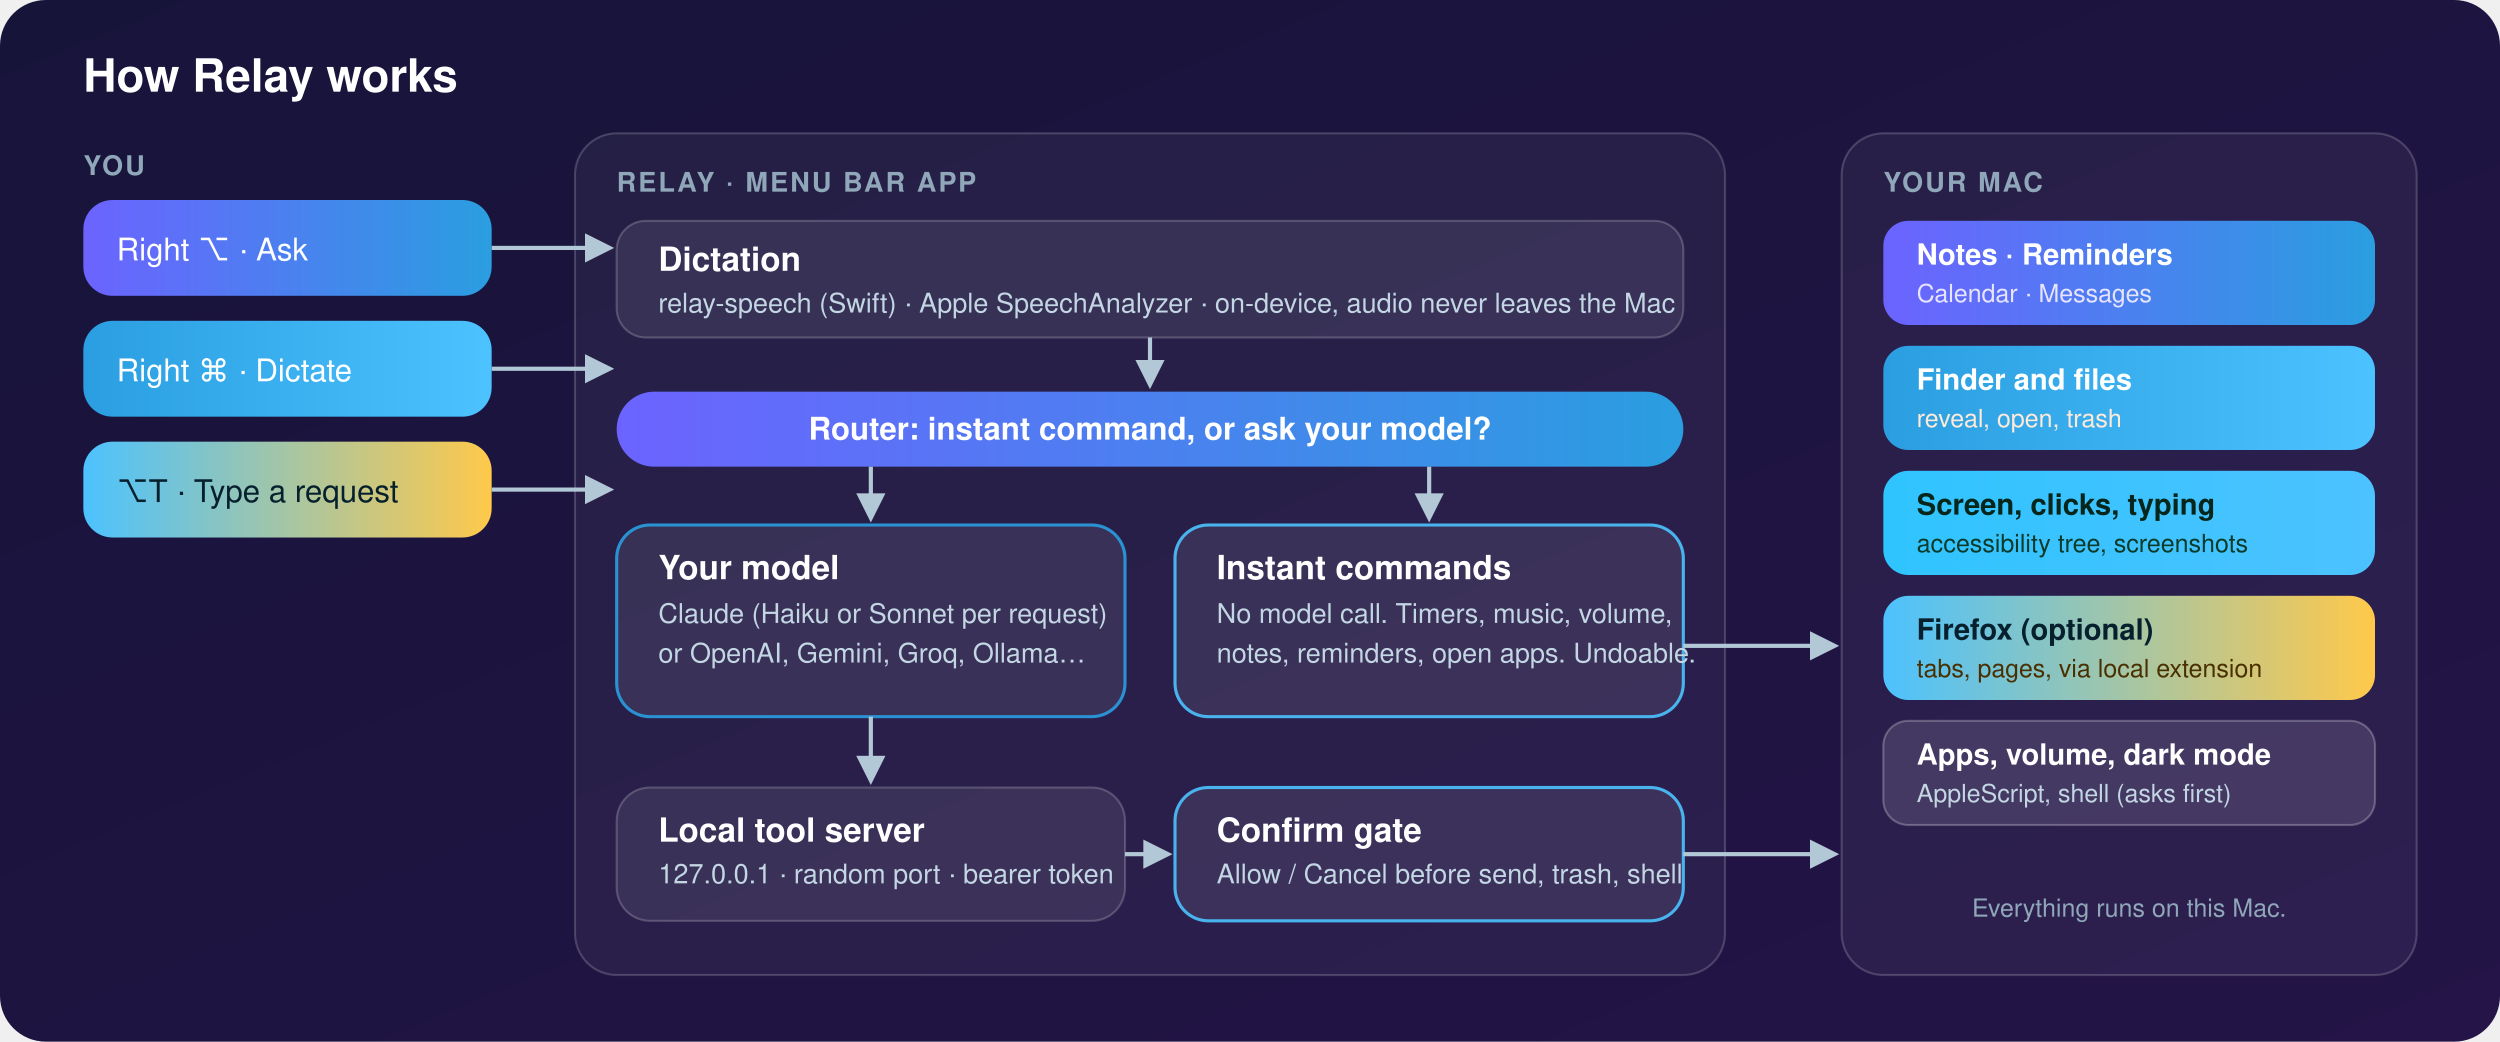
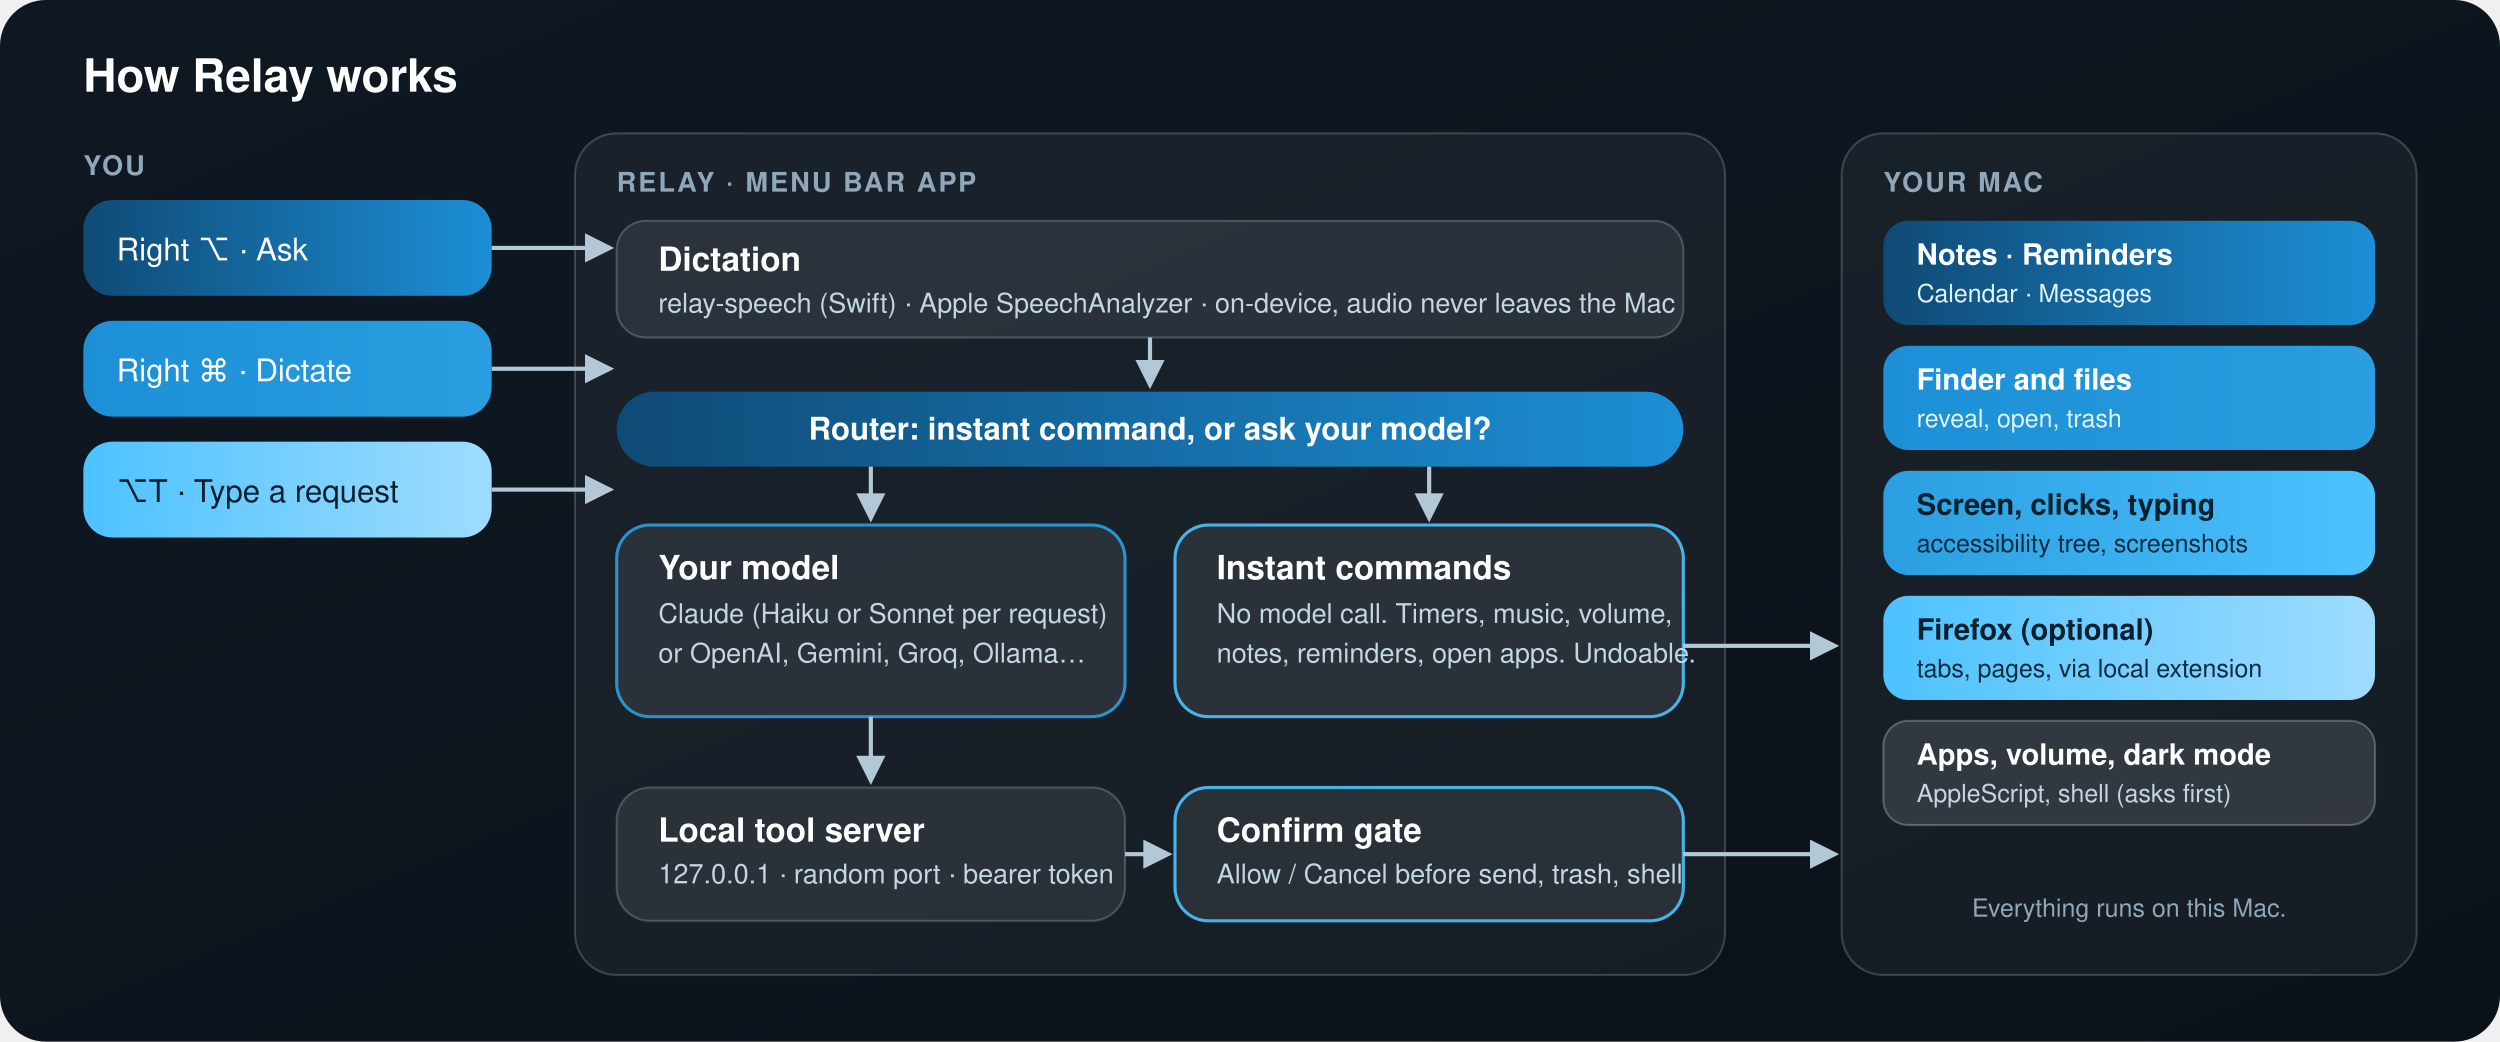
<svg xmlns="http://www.w3.org/2000/svg" viewBox="0 0 1200 500" width="1200" height="500" role="img" aria-label="How Relay works: your voice goes through on-device dictation to a router that either runs an instant command or asks your model; the model uses a local tool server, a confirmation gate guards risky actions, and the actions run on your Mac.">
  <defs>
    <linearGradient id="card" x1="0" y1="0" x2="1" y2="1">
-       <stop offset="0" stop-color="#17143A" />
-       <stop offset="1" stop-color="#241447" />
+       <stop offset="0" stop-color="#0f1822" />
+       <stop offset="1" stop-color="#0b1118" />
    </linearGradient>
    <linearGradient id="a" x1="0" x2="1">
-       <stop offset="0" stop-color="#6C63FF" />
+       <stop offset="0" stop-color="#0f4a75" />
+       <stop offset="1" stop-color="#1c8fd6" />
+     </linearGradient>
+     <linearGradient id="b" x1="0" x2="1">
+       <stop offset="0" stop-color="#1c8fd6" />
      <stop offset="1" stop-color="#2a9ee0" />
    </linearGradient>
-     <linearGradient id="b" x1="0" x2="1">
+     <linearGradient id="c" x1="0" x2="1">
      <stop offset="0" stop-color="#2a9ee0" />
-       <stop offset="1" stop-color="#4cc2ff" />
-     </linearGradient>
-     <linearGradient id="c" x1="0" x2="1">
-       <stop offset="0" stop-color="#2FC4FF" />
      <stop offset="1" stop-color="#4cc2ff" />
    </linearGradient>
    <linearGradient id="d" x1="0" x2="1">
      <stop offset="0" stop-color="#4cc2ff" />
-       <stop offset="1" stop-color="#FFC94A" />
+       <stop offset="1" stop-color="#9fdcff" />
    </linearGradient>
    <marker id="ar" viewBox="0 0 10 10" refX="8" refY="5" markerWidth="7" markerHeight="7" orient="auto-start-reverse">
      <path d="M0 0L10 5L0 10z" fill="#b3c8d6" />
    </marker>
  </defs>
  <g font-family="-apple-system, BlinkMacSystemFont, 'SF Pro Text', 'Segoe UI', Helvetica, Arial, sans-serif">
    <rect width="1200" height="500" rx="22" fill="url(#card)" />
    <text x="40" y="44" fill="#fff" font-size="22" font-weight="700">How Relay works</text>
    <text x="40" y="84" fill="#8fa7b8" font-size="13" font-weight="600" letter-spacing="1">YOU</text>
    <g font-size="15" fill="#fff">
      <rect x="40" y="96" width="196" height="46" rx="14" fill="url(#a)" />
      <text x="56" y="125">Right ⌥  ·  Ask</text>
      <rect x="40" y="154" width="196" height="46" rx="14" fill="url(#b)" />
      <text x="56" y="183">Right ⌘  ·  Dictate</text>
      <rect x="40" y="212" width="196" height="46" rx="14" fill="url(#d)" />
      <text x="56" y="241" fill="#06202e">⌥T  ·  Type a request</text>
    </g>
    <rect x="276" y="64" width="552" height="404" rx="20" fill="#fff" fill-opacity="0.05" stroke="#fff" stroke-opacity="0.18" />
    <text x="296" y="92" fill="#8fa7b8" font-size="13" font-weight="600" letter-spacing="1">RELAY  ·  MENU BAR APP</text>
    <rect x="296" y="106" width="512" height="56" rx="14" fill="#fff" fill-opacity="0.08" stroke="#fff" stroke-opacity="0.2" />
    <text x="316" y="130" fill="#fff" font-size="16" font-weight="600">Dictation</text>
    <text x="316" y="150" fill="#c3d6e3" font-size="13">relay-speech (Swift) · Apple SpeechAnalyzer · on-device, audio never leaves the Mac</text>
    <rect x="296" y="188" width="512" height="36" rx="18" fill="url(#a)" />
    <text x="552" y="211" fill="#fff" font-size="15" font-weight="600" text-anchor="middle">Router: instant command, or ask your model?</text>
    <rect x="296" y="252" width="244" height="92" rx="16" fill="#fff" fill-opacity="0.08" stroke="#2a9ee0" stroke-opacity="0.9" stroke-width="1.5" />
    <text x="316" y="278" fill="#fff" font-size="16" font-weight="600">Your model</text>
    <text x="316" y="299" fill="#c3d6e3" font-size="13">Claude (Haiku or Sonnet per request)</text>
    <text x="316" y="318" fill="#c3d6e3" font-size="13">or OpenAI, Gemini, Groq, Ollama…</text>
    <rect x="564" y="252" width="244" height="92" rx="16" fill="#fff" fill-opacity="0.08" stroke="#4cc2ff" stroke-opacity="0.9" stroke-width="1.5" />
    <text x="584" y="278" fill="#fff" font-size="16" font-weight="600">Instant commands</text>
    <text x="584" y="299" fill="#c3d6e3" font-size="13">No model call. Timers, music, volume,</text>
    <text x="584" y="318" fill="#c3d6e3" font-size="13">notes, reminders, open apps. Undoable.</text>
    <rect x="296" y="378" width="244" height="64" rx="16" fill="#fff" fill-opacity="0.08" stroke="#fff" stroke-opacity="0.2" />
    <text x="316" y="404" fill="#fff" font-size="16" font-weight="600">Local tool server</text>
    <text x="316" y="424" fill="#c3d6e3" font-size="13">127.0.0.1 · random port · bearer token</text>
    <rect x="564" y="378" width="244" height="64" rx="16" fill="#fff" fill-opacity="0.08" stroke="#4cc2ff" stroke-opacity="0.9" stroke-width="1.5" />
    <text x="584" y="404" fill="#fff" font-size="16" font-weight="600">Confirm gate</text>
    <text x="584" y="424" fill="#c3d6e3" font-size="13">Allow / Cancel before send, trash, shell</text>
    <rect x="884" y="64" width="276" height="404" rx="20" fill="#fff" fill-opacity="0.05" stroke="#fff" stroke-opacity="0.18" />
    <text x="904" y="92" fill="#8fa7b8" font-size="13" font-weight="600" letter-spacing="1">YOUR MAC</text>
    <g font-size="14" fill="#fff">
      <rect x="904" y="106" width="236" height="50" rx="12" fill="url(#a)" />
      <text x="920" y="127" font-weight="600">Notes · Reminders</text>
-       <text x="920" y="145" fill="#E7E4FF" font-size="12">Calendar · Messages</text>
+       <text x="920" y="145" fill="#dff3ff" font-size="12">Calendar · Messages</text>
      <rect x="904" y="166" width="236" height="50" rx="12" fill="url(#b)" />
      <text x="920" y="187" font-weight="600">Finder and files</text>
-       <text x="920" y="205" fill="#FFEAD9" font-size="12">reveal, open, trash</text>
+       <text x="920" y="205" fill="#dff3ff" font-size="12">reveal, open, trash</text>
      <rect x="904" y="226" width="236" height="50" rx="12" fill="url(#c)" />
-       <text x="920" y="247" font-weight="600" fill="#05261A">Screen, clicks, typing</text>
-       <text x="920" y="265" fill="#0B3B2A" font-size="12">accessibility tree, screenshots</text>
+       <text x="920" y="247" font-weight="600" fill="#06202e">Screen, clicks, typing</text>
+       <text x="920" y="265" fill="#0b2b3f" font-size="12">accessibility tree, screenshots</text>
      <rect x="904" y="286" width="236" height="50" rx="12" fill="url(#d)" />
      <text x="920" y="307" font-weight="600" fill="#06202e">Firefox (optional)</text>
-       <text x="920" y="325" fill="#4A3000" font-size="12">tabs, pages, via local extension</text>
+       <text x="920" y="325" fill="#0b2b3f" font-size="12">tabs, pages, via local extension</text>
      <rect x="904" y="346" width="236" height="50" rx="12" fill="#fff" fill-opacity="0.12" stroke="#fff" stroke-opacity="0.25" />
      <text x="920" y="367" font-weight="600">Apps, volume, dark mode</text>
      <text x="920" y="385" fill="#c3d6e3" font-size="12">AppleScript, shell (asks first)</text>
    </g>
    <text x="1022" y="440" fill="#8fa7b8" font-size="12" text-anchor="middle">Everything runs on this Mac.</text>
    <g stroke="#b3c8d6" stroke-width="2" fill="none" marker-end="url(#ar)">
      <path d="M236 119H292" />
      <path d="M236 177H292" />
      <path d="M236 235H292" />
      <path d="M552 162V184" />
      <path d="M418 224V248" />
      <path d="M686 224V248" />
      <path d="M418 344V374" />
      <path d="M540 410H560" />
      <path d="M808 310H880" />
      <path d="M808 410H880" />
    </g>
  </g>
</svg>
